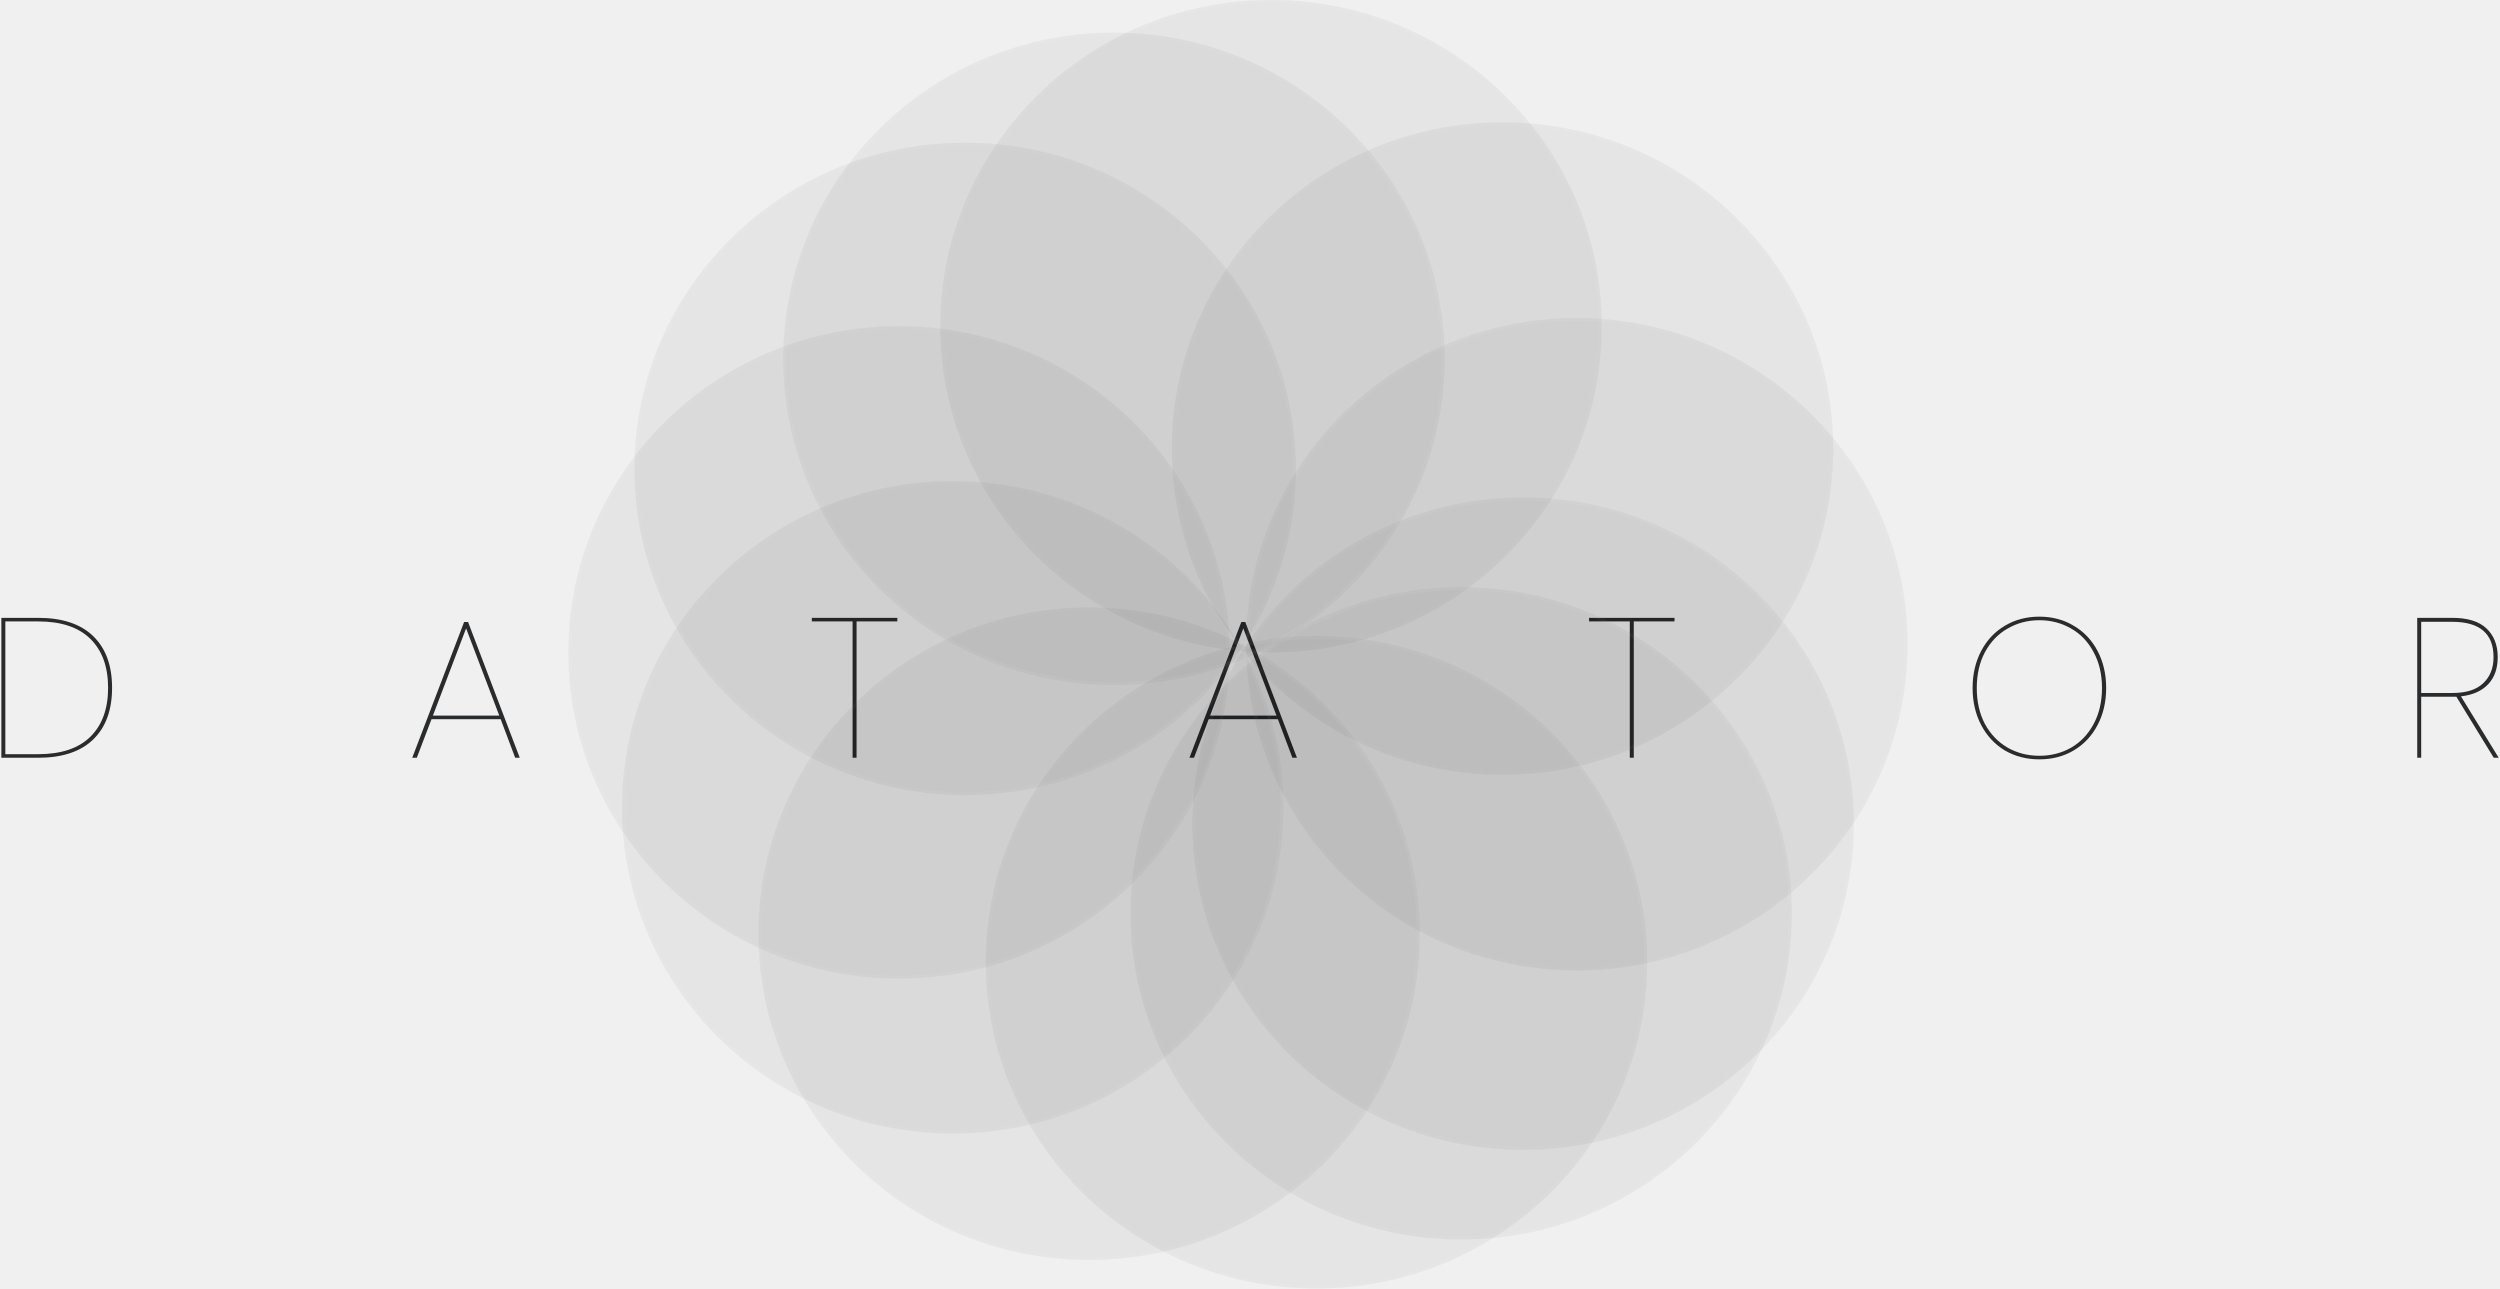
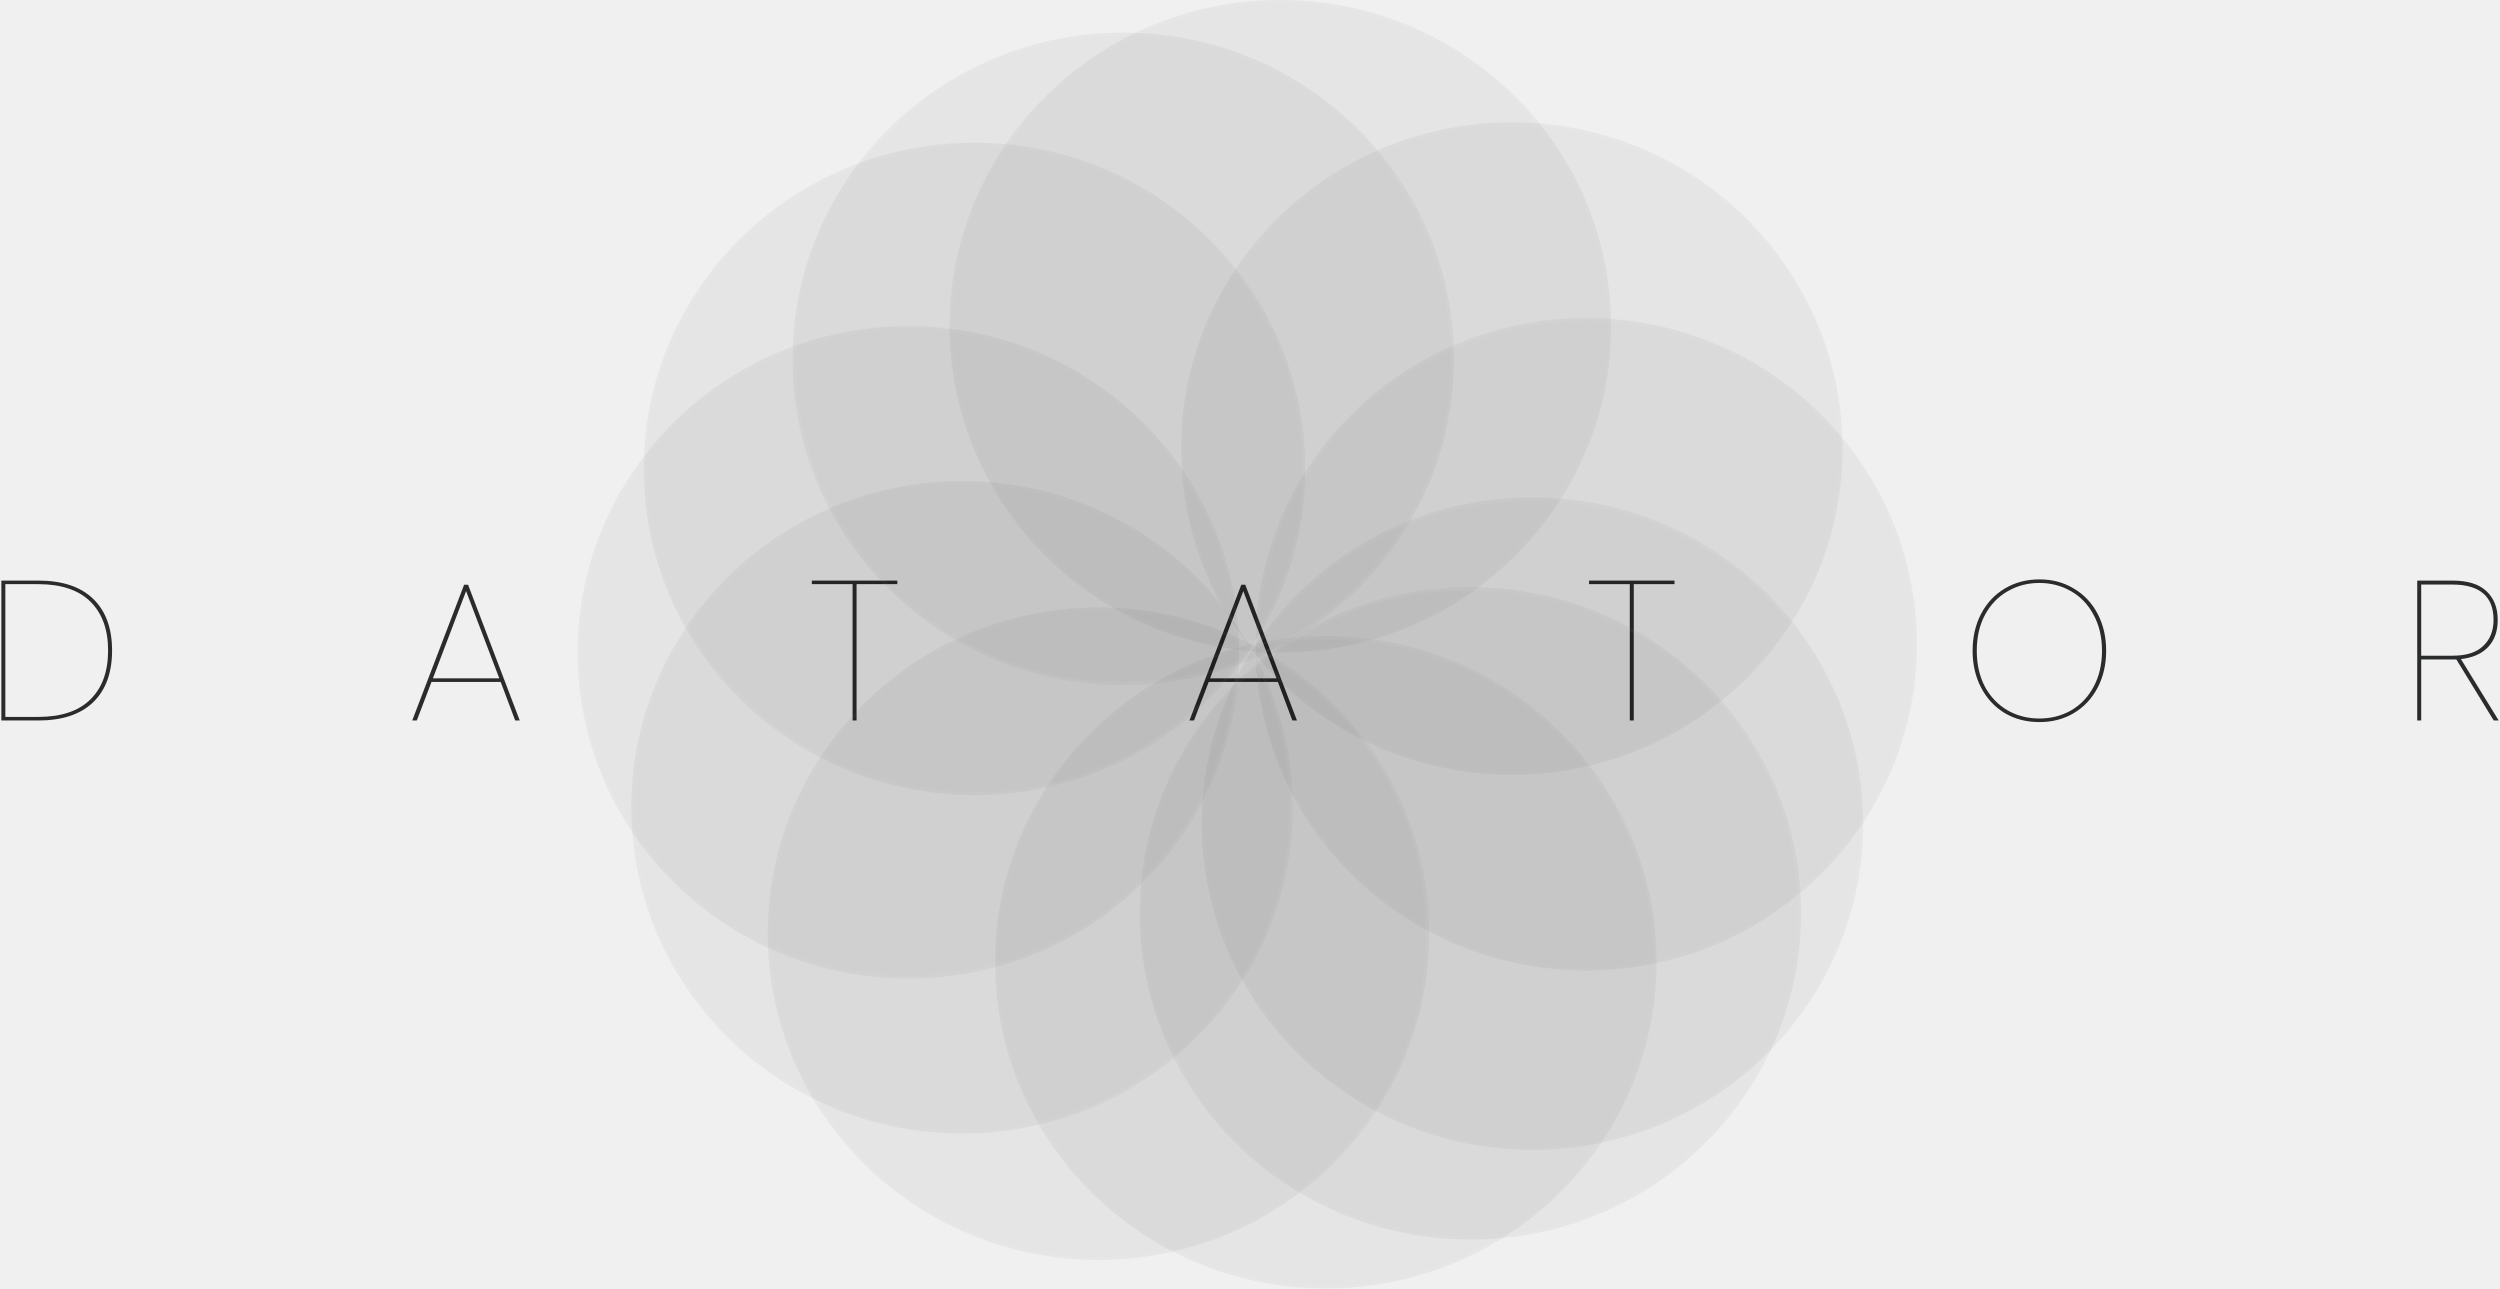
<svg xmlns="http://www.w3.org/2000/svg" width="805" height="415" viewBox="0 0 805 415" fill="none">
-   <path d="M12.28 198.944C20.045 198.944 25.955 200.907 30.008 204.832C34.061 208.757 36.088 214.304 36.088 221.472C36.088 228.64 34.061 234.187 30.008 238.112C25.955 242.037 20.045 244 12.28 244H0.44V198.944H12.28ZM12.28 242.848C19.704 242.848 25.315 240.971 29.112 237.216C32.909 233.461 34.808 228.213 34.808 221.472C34.808 214.731 32.909 209.483 29.112 205.728C25.315 201.973 19.704 200.096 12.28 200.096H1.72V242.848H12.28ZM161.218 231.584H138.946L134.21 244H132.738L149.442 200.288H150.722L167.362 244H165.89L161.218 231.584ZM160.77 230.432L150.082 202.336L139.394 230.432H160.77ZM288.935 198.944V200.096H275.815V244H274.535V200.096H261.415V198.944H288.935ZM411.477 231.584H389.205L384.469 244H382.997L399.701 200.288H400.981L417.621 244H416.149L411.477 231.584ZM411.029 230.432L400.341 202.336L389.653 230.432H411.029ZM539.195 198.944V200.096H526.075V244H524.795V200.096H511.675V198.944H539.195ZM656.681 244.512C652.543 244.512 648.831 243.552 645.545 241.632C642.303 239.669 639.764 236.939 637.929 233.44C636.095 229.941 635.177 225.973 635.177 221.536C635.177 217.099 636.095 213.131 637.929 209.632C639.764 206.133 642.303 203.424 645.545 201.504C648.831 199.541 652.543 198.56 656.681 198.56C660.82 198.56 664.511 199.541 667.753 201.504C671.039 203.424 673.599 206.133 675.433 209.632C677.268 213.131 678.185 217.099 678.185 221.536C678.185 225.973 677.268 229.941 675.433 233.44C673.599 236.939 671.039 239.669 667.753 241.632C664.511 243.552 660.82 244.512 656.681 244.512ZM656.681 243.36C660.436 243.36 663.849 242.485 666.921 240.736C669.993 238.944 672.404 236.405 674.153 233.12C675.945 229.792 676.841 225.931 676.841 221.536C676.841 217.141 675.945 213.301 674.153 210.016C672.404 206.688 669.993 204.149 666.921 202.4C663.849 200.608 660.436 199.712 656.681 199.712C652.927 199.712 649.513 200.608 646.441 202.4C643.369 204.149 640.937 206.688 639.145 210.016C637.396 213.301 636.521 217.141 636.521 221.536C636.521 225.931 637.396 229.792 639.145 233.12C640.937 236.405 643.369 238.944 646.441 240.736C649.513 242.485 652.927 243.36 656.681 243.36ZM802.985 244L790.953 224.352H789.737H779.625V244H778.345V198.944H789.609C794.558 198.944 798.228 200.075 800.617 202.336C803.049 204.597 804.265 207.691 804.265 211.616C804.265 215.243 803.241 218.144 801.193 220.32C799.145 222.496 796.222 223.797 792.425 224.224L804.585 244H802.985ZM789.737 223.136C794.132 223.136 797.417 222.091 799.593 220C801.812 217.909 802.921 215.115 802.921 211.616C802.921 204.021 798.484 200.224 789.609 200.224H779.625V223.136H789.737Z" fill="#2A2B2D" />
-   <ellipse cx="409.268" cy="105.033" rx="106.479" ry="105.033" fill="url(#paint0_linear_97_9813)" fill-opacity="0.05" />
-   <path d="M515.247 105.033C515.247 162.758 467.805 209.566 409.268 209.566C350.731 209.566 303.289 162.758 303.289 105.033C303.289 47.307 350.731 0.5 409.268 0.5C467.805 0.5 515.247 47.307 515.247 105.033Z" stroke="white" stroke-opacity="0.04" />
-   <ellipse cx="483.803" cy="144.419" rx="106.479" ry="105.033" fill="url(#paint1_linear_97_9813)" fill-opacity="0.05" />
-   <path d="M589.782 144.419C589.782 202.145 542.34 248.952 483.803 248.952C425.266 248.952 377.824 202.145 377.824 144.419C377.824 86.694 425.266 39.887 483.803 39.887C542.34 39.887 589.782 86.694 589.782 144.419Z" stroke="white" stroke-opacity="0.04" />
-   <ellipse cx="507.76" cy="207.439" rx="106.479" ry="105.033" fill="url(#paint2_linear_97_9813)" fill-opacity="0.05" />
-   <path d="M613.739 207.439C613.739 265.164 566.297 311.972 507.76 311.972C449.223 311.972 401.781 265.164 401.781 207.439C401.781 149.714 449.223 102.906 507.76 102.906C566.297 102.906 613.739 149.714 613.739 207.439Z" stroke="white" stroke-opacity="0.04" />
-   <ellipse cx="490.459" cy="265.209" rx="106.479" ry="105.033" fill="url(#paint3_linear_97_9813)" fill-opacity="0.05" />
-   <path d="M596.438 265.209C596.438 322.934 548.997 369.741 490.459 369.741C431.922 369.741 384.48 322.934 384.48 265.209C384.48 207.483 431.922 160.676 490.459 160.676C548.997 160.676 596.438 207.483 596.438 265.209Z" stroke="white" stroke-opacity="0.04" />
-   <ellipse cx="423.909" cy="309.845" rx="106.479" ry="105.033" fill="url(#paint4_linear_97_9813)" fill-opacity="0.05" />
-   <path d="M529.888 309.845C529.888 367.571 482.446 414.378 423.909 414.378C365.372 414.378 317.93 367.571 317.93 309.845C317.93 252.12 365.372 205.312 423.909 205.312C482.446 205.312 529.888 252.12 529.888 309.845Z" stroke="white" stroke-opacity="0.04" />
-   <ellipse cx="470.491" cy="294.095" rx="106.479" ry="105.033" fill="url(#paint5_linear_97_9813)" fill-opacity="0.05" />
-   <path d="M576.47 294.095C576.47 351.821 529.028 398.628 470.491 398.628C411.954 398.628 364.512 351.821 364.512 294.095C364.512 236.37 411.954 189.562 470.491 189.562C529.028 189.562 576.47 236.37 576.47 294.095Z" stroke="white" stroke-opacity="0.04" />
-   <ellipse cx="350.706" cy="300.658" rx="106.479" ry="105.033" fill="url(#paint6_linear_97_9813)" fill-opacity="0.05" />
-   <path d="M456.685 300.658C456.685 358.383 409.243 405.191 350.706 405.191C292.169 405.191 244.727 358.383 244.727 300.658C244.727 242.932 292.169 196.125 350.706 196.125C409.243 196.125 456.685 242.932 456.685 300.658Z" stroke="white" stroke-opacity="0.04" />
-   <ellipse cx="306.78" cy="259.955" rx="106.479" ry="105.033" fill="url(#paint7_linear_97_9813)" fill-opacity="0.05" />
-   <path d="M412.759 259.955C412.759 317.68 365.317 364.487 306.78 364.487C248.243 364.487 200.801 317.68 200.801 259.955C200.801 202.229 248.243 155.422 306.78 155.422C365.317 155.422 412.759 202.229 412.759 259.955Z" stroke="white" stroke-opacity="0.04" />
-   <ellipse cx="289.479" cy="210.064" rx="106.479" ry="105.033" fill="url(#paint8_linear_97_9813)" fill-opacity="0.05" />
-   <path d="M395.458 210.064C395.458 267.789 348.016 314.597 289.479 314.597C230.942 314.597 183.5 267.789 183.5 210.064C183.5 152.339 230.942 105.531 289.479 105.531C348.016 105.531 395.458 152.339 395.458 210.064Z" stroke="white" stroke-opacity="0.04" />
-   <ellipse cx="310.772" cy="150.986" rx="106.479" ry="105.033" fill="url(#paint9_linear_97_9813)" fill-opacity="0.05" />
-   <path d="M416.751 150.986C416.751 208.711 369.309 255.519 310.772 255.519C252.235 255.519 204.793 208.711 204.793 150.986C204.793 93.26 252.235 46.453 310.772 46.453C369.309 46.453 416.751 93.26 416.751 150.986Z" stroke="white" stroke-opacity="0.04" />
-   <ellipse cx="358.69" cy="115.537" rx="106.479" ry="105.033" fill="url(#paint10_linear_97_9813)" fill-opacity="0.05" />
-   <path d="M464.669 115.537C464.669 173.262 417.227 220.069 358.69 220.069C300.153 220.069 252.711 173.262 252.711 115.537C252.711 57.811 300.153 11.004 358.69 11.004C417.227 11.004 464.669 57.811 464.669 115.537Z" stroke="white" stroke-opacity="0.04" />
+   <path d="M12.28 186.944C20.045 186.944 25.955 188.907 30.008 192.832C34.061 196.757 36.088 202.304 36.088 209.472C36.088 216.64 34.061 222.187 30.008 226.112C25.955 230.037 20.045 232 12.28 232H0.44V186.944H12.28ZM12.28 230.848C19.704 230.848 25.315 228.971 29.112 225.216C32.909 221.461 34.808 216.213 34.808 209.472C34.808 202.731 32.909 197.483 29.112 193.728C25.315 189.973 19.704 188.096 12.28 188.096H1.72V230.848H12.28ZM161.218 219.584H138.946L134.21 232H132.738L149.442 188.288H150.722L167.362 232H165.89L161.218 219.584ZM160.77 218.432L150.082 190.336L139.394 218.432H160.77ZM288.935 186.944V188.096H275.815V232H274.535V188.096H261.415V186.944H288.935ZM411.477 219.584H389.205L384.469 232H382.997L399.701 188.288H400.981L417.621 232H416.149L411.477 219.584ZM411.029 218.432L400.341 190.336L389.653 218.432H411.029ZM539.195 186.944V188.096H526.075V232H524.795V188.096H511.675V186.944H539.195ZM656.681 232.512C652.543 232.512 648.831 231.552 645.545 229.632C642.303 227.669 639.764 224.939 637.929 221.44C636.095 217.941 635.177 213.973 635.177 209.536C635.177 205.099 636.095 201.131 637.929 197.632C639.764 194.133 642.303 191.424 645.545 189.504C648.831 187.541 652.543 186.56 656.681 186.56C660.82 186.56 664.511 187.541 667.753 189.504C671.039 191.424 673.599 194.133 675.433 197.632C677.268 201.131 678.185 205.099 678.185 209.536C678.185 213.973 677.268 217.941 675.433 221.44C673.599 224.939 671.039 227.669 667.753 229.632C664.511 231.552 660.82 232.512 656.681 232.512ZM656.681 231.36C660.436 231.36 663.849 230.485 666.921 228.736C669.993 226.944 672.404 224.405 674.153 221.12C675.945 217.792 676.841 213.931 676.841 209.536C676.841 205.141 675.945 201.301 674.153 198.016C672.404 194.688 669.993 192.149 666.921 190.4C663.849 188.608 660.436 187.712 656.681 187.712C652.927 187.712 649.513 188.608 646.441 190.4C643.369 192.149 640.937 194.688 639.145 198.016C637.396 201.301 636.521 205.141 636.521 209.536C636.521 213.931 637.396 217.792 639.145 221.12C640.937 224.405 643.369 226.944 646.441 228.736C649.513 230.485 652.927 231.36 656.681 231.36ZM802.985 232L790.953 212.352H789.737H779.625V232H778.345V186.944H789.609C794.558 186.944 798.228 188.075 800.617 190.336C803.049 192.597 804.265 195.691 804.265 199.616C804.265 203.243 803.241 206.144 801.193 208.32C799.145 210.496 796.222 211.797 792.425 212.224L804.585 232H802.985ZM789.737 211.136C794.132 211.136 797.417 210.091 799.593 208C801.812 205.909 802.921 203.115 802.921 199.616C802.921 192.021 798.484 188.224 789.609 188.224H779.625V211.136H789.737Z" fill="#2A2B2D" />
+   <ellipse cx="412.268" cy="105.033" rx="106.479" ry="105.033" fill="url(#paint0_linear_97_9813)" fill-opacity="0.05" />
+   <path d="M518.247 105.033C518.247 162.758 470.805 209.566 412.268 209.566C353.731 209.566 306.289 162.758 306.289 105.033C306.289 47.307 353.731 0.5 412.268 0.5C470.805 0.5 518.247 47.307 518.247 105.033Z" stroke="white" stroke-opacity="0.04" />
+   <ellipse cx="486.803" cy="144.419" rx="106.479" ry="105.033" fill="url(#paint1_linear_97_9813)" fill-opacity="0.05" />
+   <path d="M592.782 144.419C592.782 202.145 545.34 248.952 486.803 248.952C428.266 248.952 380.824 202.145 380.824 144.419C380.824 86.694 428.266 39.887 486.803 39.887C545.34 39.887 592.782 86.694 592.782 144.419Z" stroke="white" stroke-opacity="0.04" />
+   <ellipse cx="510.76" cy="207.439" rx="106.479" ry="105.033" fill="url(#paint2_linear_97_9813)" fill-opacity="0.05" />
+   <path d="M616.739 207.439C616.739 265.164 569.297 311.972 510.76 311.972C452.223 311.972 404.781 265.164 404.781 207.439C404.781 149.714 452.223 102.906 510.76 102.906C569.297 102.906 616.739 149.714 616.739 207.439Z" stroke="white" stroke-opacity="0.04" />
+   <ellipse cx="493.459" cy="265.209" rx="106.479" ry="105.033" fill="url(#paint3_linear_97_9813)" fill-opacity="0.05" />
+   <path d="M599.438 265.209C599.438 322.934 551.997 369.741 493.459 369.741C434.922 369.741 387.48 322.934 387.48 265.209C387.48 207.483 434.922 160.676 493.459 160.676C551.997 160.676 599.438 207.483 599.438 265.209Z" stroke="white" stroke-opacity="0.04" />
+   <ellipse cx="426.909" cy="309.845" rx="106.479" ry="105.033" fill="url(#paint4_linear_97_9813)" fill-opacity="0.05" />
+   <path d="M532.888 309.845C532.888 367.571 485.446 414.378 426.909 414.378C368.372 414.378 320.93 367.571 320.93 309.845C320.93 252.12 368.372 205.312 426.909 205.312C485.446 205.312 532.888 252.12 532.888 309.845Z" stroke="white" stroke-opacity="0.04" />
+   <ellipse cx="473.491" cy="294.095" rx="106.479" ry="105.033" fill="url(#paint5_linear_97_9813)" fill-opacity="0.05" />
+   <path d="M579.47 294.095C579.47 351.821 532.028 398.628 473.491 398.628C414.954 398.628 367.512 351.821 367.512 294.095C367.512 236.37 414.954 189.562 473.491 189.562C532.028 189.562 579.47 236.37 579.47 294.095Z" stroke="white" stroke-opacity="0.04" />
+   <ellipse cx="353.706" cy="300.658" rx="106.479" ry="105.033" fill="url(#paint6_linear_97_9813)" fill-opacity="0.05" />
+   <path d="M459.685 300.658C459.685 358.383 412.243 405.191 353.706 405.191C295.169 405.191 247.727 358.383 247.727 300.658C247.727 242.932 295.169 196.125 353.706 196.125C412.243 196.125 459.685 242.932 459.685 300.658Z" stroke="white" stroke-opacity="0.04" />
+   <ellipse cx="309.78" cy="259.955" rx="106.479" ry="105.033" fill="url(#paint7_linear_97_9813)" fill-opacity="0.05" />
+   <path d="M415.759 259.955C415.759 317.68 368.317 364.487 309.78 364.487C251.243 364.487 203.801 317.68 203.801 259.955C203.801 202.229 251.243 155.422 309.78 155.422C368.317 155.422 415.759 202.229 415.759 259.955Z" stroke="white" stroke-opacity="0.04" />
+   <ellipse cx="292.479" cy="210.064" rx="106.479" ry="105.033" fill="url(#paint8_linear_97_9813)" fill-opacity="0.05" />
+   <path d="M398.458 210.064C398.458 267.789 351.016 314.597 292.479 314.597C233.942 314.597 186.5 267.789 186.5 210.064C186.5 152.339 233.942 105.531 292.479 105.531C351.016 105.531 398.458 152.339 398.458 210.064Z" stroke="white" stroke-opacity="0.04" />
+   <ellipse cx="313.772" cy="150.986" rx="106.479" ry="105.033" fill="url(#paint9_linear_97_9813)" fill-opacity="0.05" />
+   <path d="M419.751 150.986C419.751 208.711 372.309 255.519 313.772 255.519C255.235 255.519 207.793 208.711 207.793 150.986C207.793 93.26 255.235 46.453 313.772 46.453C372.309 46.453 419.751 93.26 419.751 150.986Z" stroke="white" stroke-opacity="0.04" />
+   <ellipse cx="361.69" cy="115.537" rx="106.479" ry="105.033" fill="url(#paint10_linear_97_9813)" fill-opacity="0.05" />
+   <path d="M467.669 115.537C467.669 173.262 420.227 220.069 361.69 220.069C303.153 220.069 255.711 173.262 255.711 115.537C255.711 57.811 303.153 11.004 361.69 11.004C420.227 11.004 467.669 57.811 467.669 115.537Z" stroke="white" stroke-opacity="0.04" />
  <defs>
-     <linearGradient id="paint0_linear_97_9813" x1="331.405" y1="53.829" x2="448.847" y2="176.879" gradientUnits="userSpaceOnUse">
+     <linearGradient id="paint0_linear_97_9813" x1="334.405" y1="53.829" x2="451.847" y2="176.879" gradientUnits="userSpaceOnUse">
      <stop />
      <stop offset="1" />
    </linearGradient>
-     <linearGradient id="paint1_linear_97_9813" x1="405.94" y1="93.216" x2="523.382" y2="216.265" gradientUnits="userSpaceOnUse">
+     <linearGradient id="paint1_linear_97_9813" x1="408.94" y1="93.216" x2="526.382" y2="216.265" gradientUnits="userSpaceOnUse">
      <stop />
      <stop offset="1" />
    </linearGradient>
-     <linearGradient id="paint2_linear_97_9813" x1="429.897" y1="156.236" x2="547.339" y2="279.285" gradientUnits="userSpaceOnUse">
+     <linearGradient id="paint2_linear_97_9813" x1="432.897" y1="156.236" x2="550.339" y2="279.285" gradientUnits="userSpaceOnUse">
      <stop />
      <stop offset="1" />
    </linearGradient>
-     <linearGradient id="paint3_linear_97_9813" x1="412.597" y1="214.005" x2="530.038" y2="337.054" gradientUnits="userSpaceOnUse">
+     <linearGradient id="paint3_linear_97_9813" x1="415.597" y1="214.005" x2="533.038" y2="337.054" gradientUnits="userSpaceOnUse">
      <stop />
      <stop offset="1" />
    </linearGradient>
-     <linearGradient id="paint4_linear_97_9813" x1="346.046" y1="258.642" x2="463.487" y2="381.691" gradientUnits="userSpaceOnUse">
+     <linearGradient id="paint4_linear_97_9813" x1="349.046" y1="258.642" x2="466.487" y2="381.691" gradientUnits="userSpaceOnUse">
      <stop />
      <stop offset="1" />
    </linearGradient>
-     <linearGradient id="paint5_linear_97_9813" x1="392.628" y1="242.892" x2="510.069" y2="365.941" gradientUnits="userSpaceOnUse">
+     <linearGradient id="paint5_linear_97_9813" x1="395.628" y1="242.892" x2="513.069" y2="365.941" gradientUnits="userSpaceOnUse">
      <stop />
      <stop offset="1" />
    </linearGradient>
-     <linearGradient id="paint6_linear_97_9813" x1="272.843" y1="249.454" x2="390.284" y2="372.504" gradientUnits="userSpaceOnUse">
+     <linearGradient id="paint6_linear_97_9813" x1="275.843" y1="249.454" x2="393.284" y2="372.504" gradientUnits="userSpaceOnUse">
      <stop />
      <stop offset="1" />
    </linearGradient>
-     <linearGradient id="paint7_linear_97_9813" x1="228.917" y1="208.751" x2="346.359" y2="331.801" gradientUnits="userSpaceOnUse">
+     <linearGradient id="paint7_linear_97_9813" x1="231.917" y1="208.751" x2="349.359" y2="331.801" gradientUnits="userSpaceOnUse">
      <stop />
      <stop offset="1" />
    </linearGradient>
-     <linearGradient id="paint8_linear_97_9813" x1="211.616" y1="158.861" x2="329.058" y2="281.91" gradientUnits="userSpaceOnUse">
+     <linearGradient id="paint8_linear_97_9813" x1="214.616" y1="158.861" x2="332.058" y2="281.91" gradientUnits="userSpaceOnUse">
      <stop />
      <stop offset="1" />
    </linearGradient>
-     <linearGradient id="paint9_linear_97_9813" x1="232.909" y1="99.782" x2="350.351" y2="222.832" gradientUnits="userSpaceOnUse">
+     <linearGradient id="paint9_linear_97_9813" x1="235.909" y1="99.782" x2="353.351" y2="222.832" gradientUnits="userSpaceOnUse">
      <stop />
      <stop offset="1" />
    </linearGradient>
-     <linearGradient id="paint10_linear_97_9813" x1="280.827" y1="64.333" x2="398.269" y2="187.383" gradientUnits="userSpaceOnUse">
+     <linearGradient id="paint10_linear_97_9813" x1="283.827" y1="64.333" x2="401.269" y2="187.383" gradientUnits="userSpaceOnUse">
      <stop />
      <stop offset="1" />
    </linearGradient>
  </defs>
</svg>
